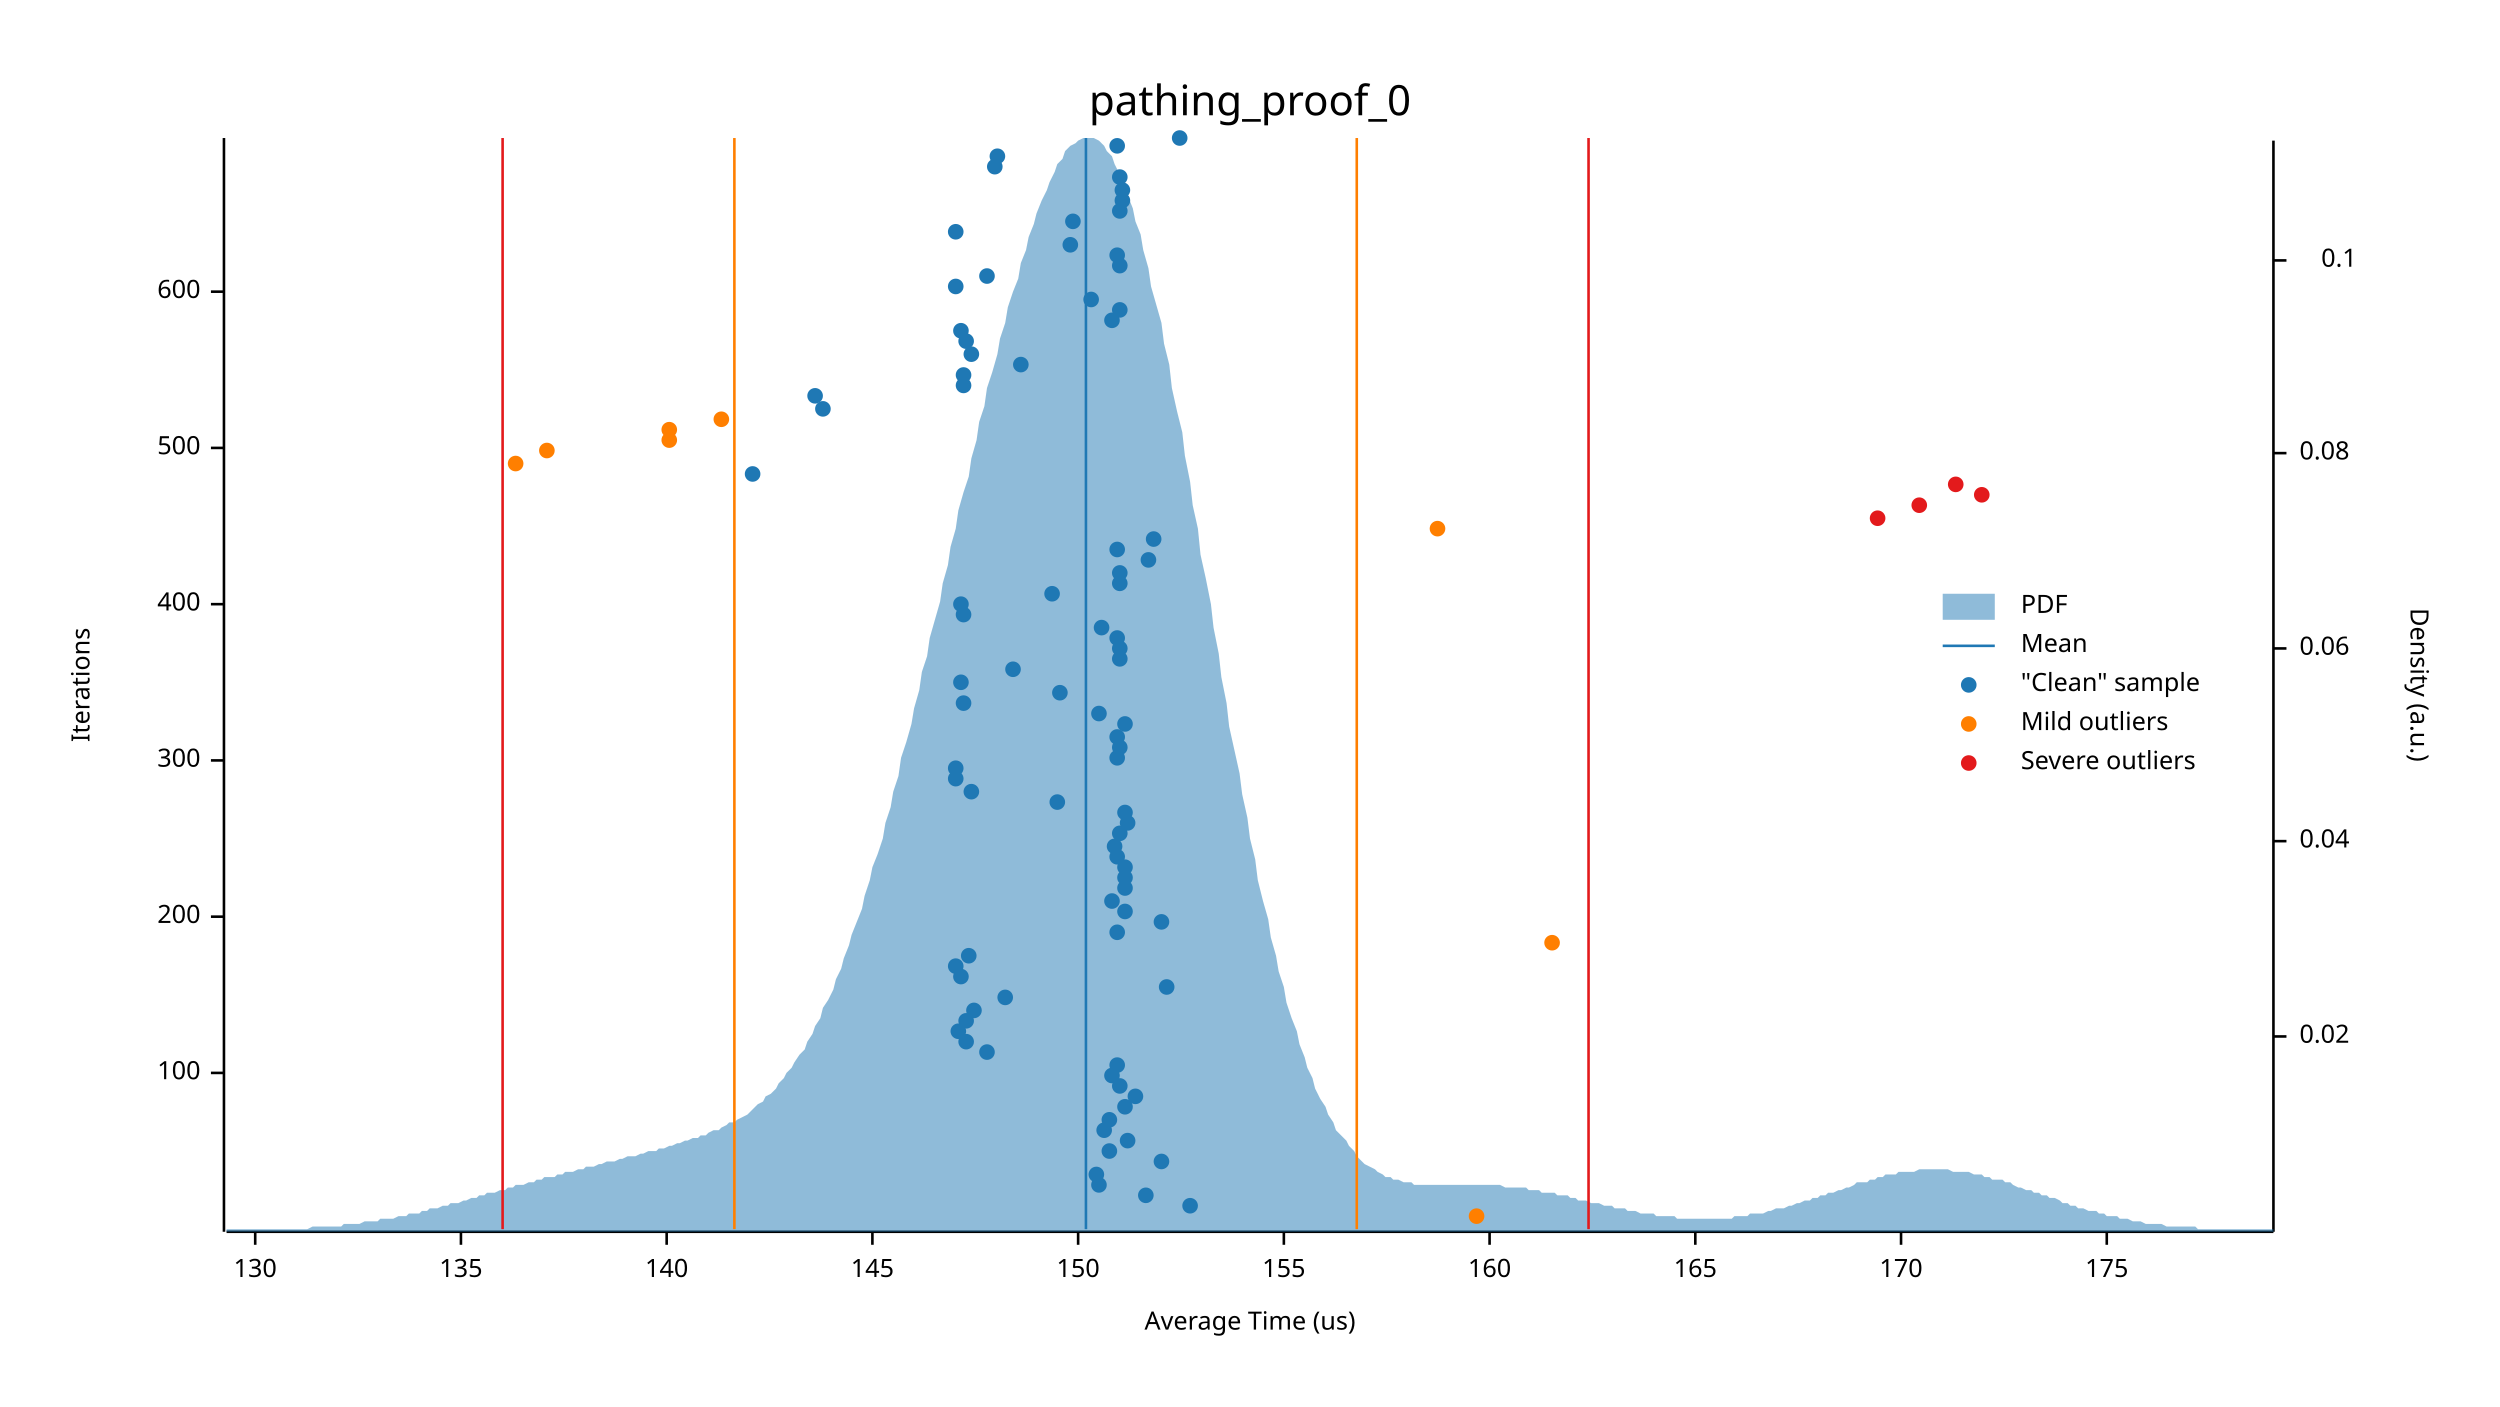
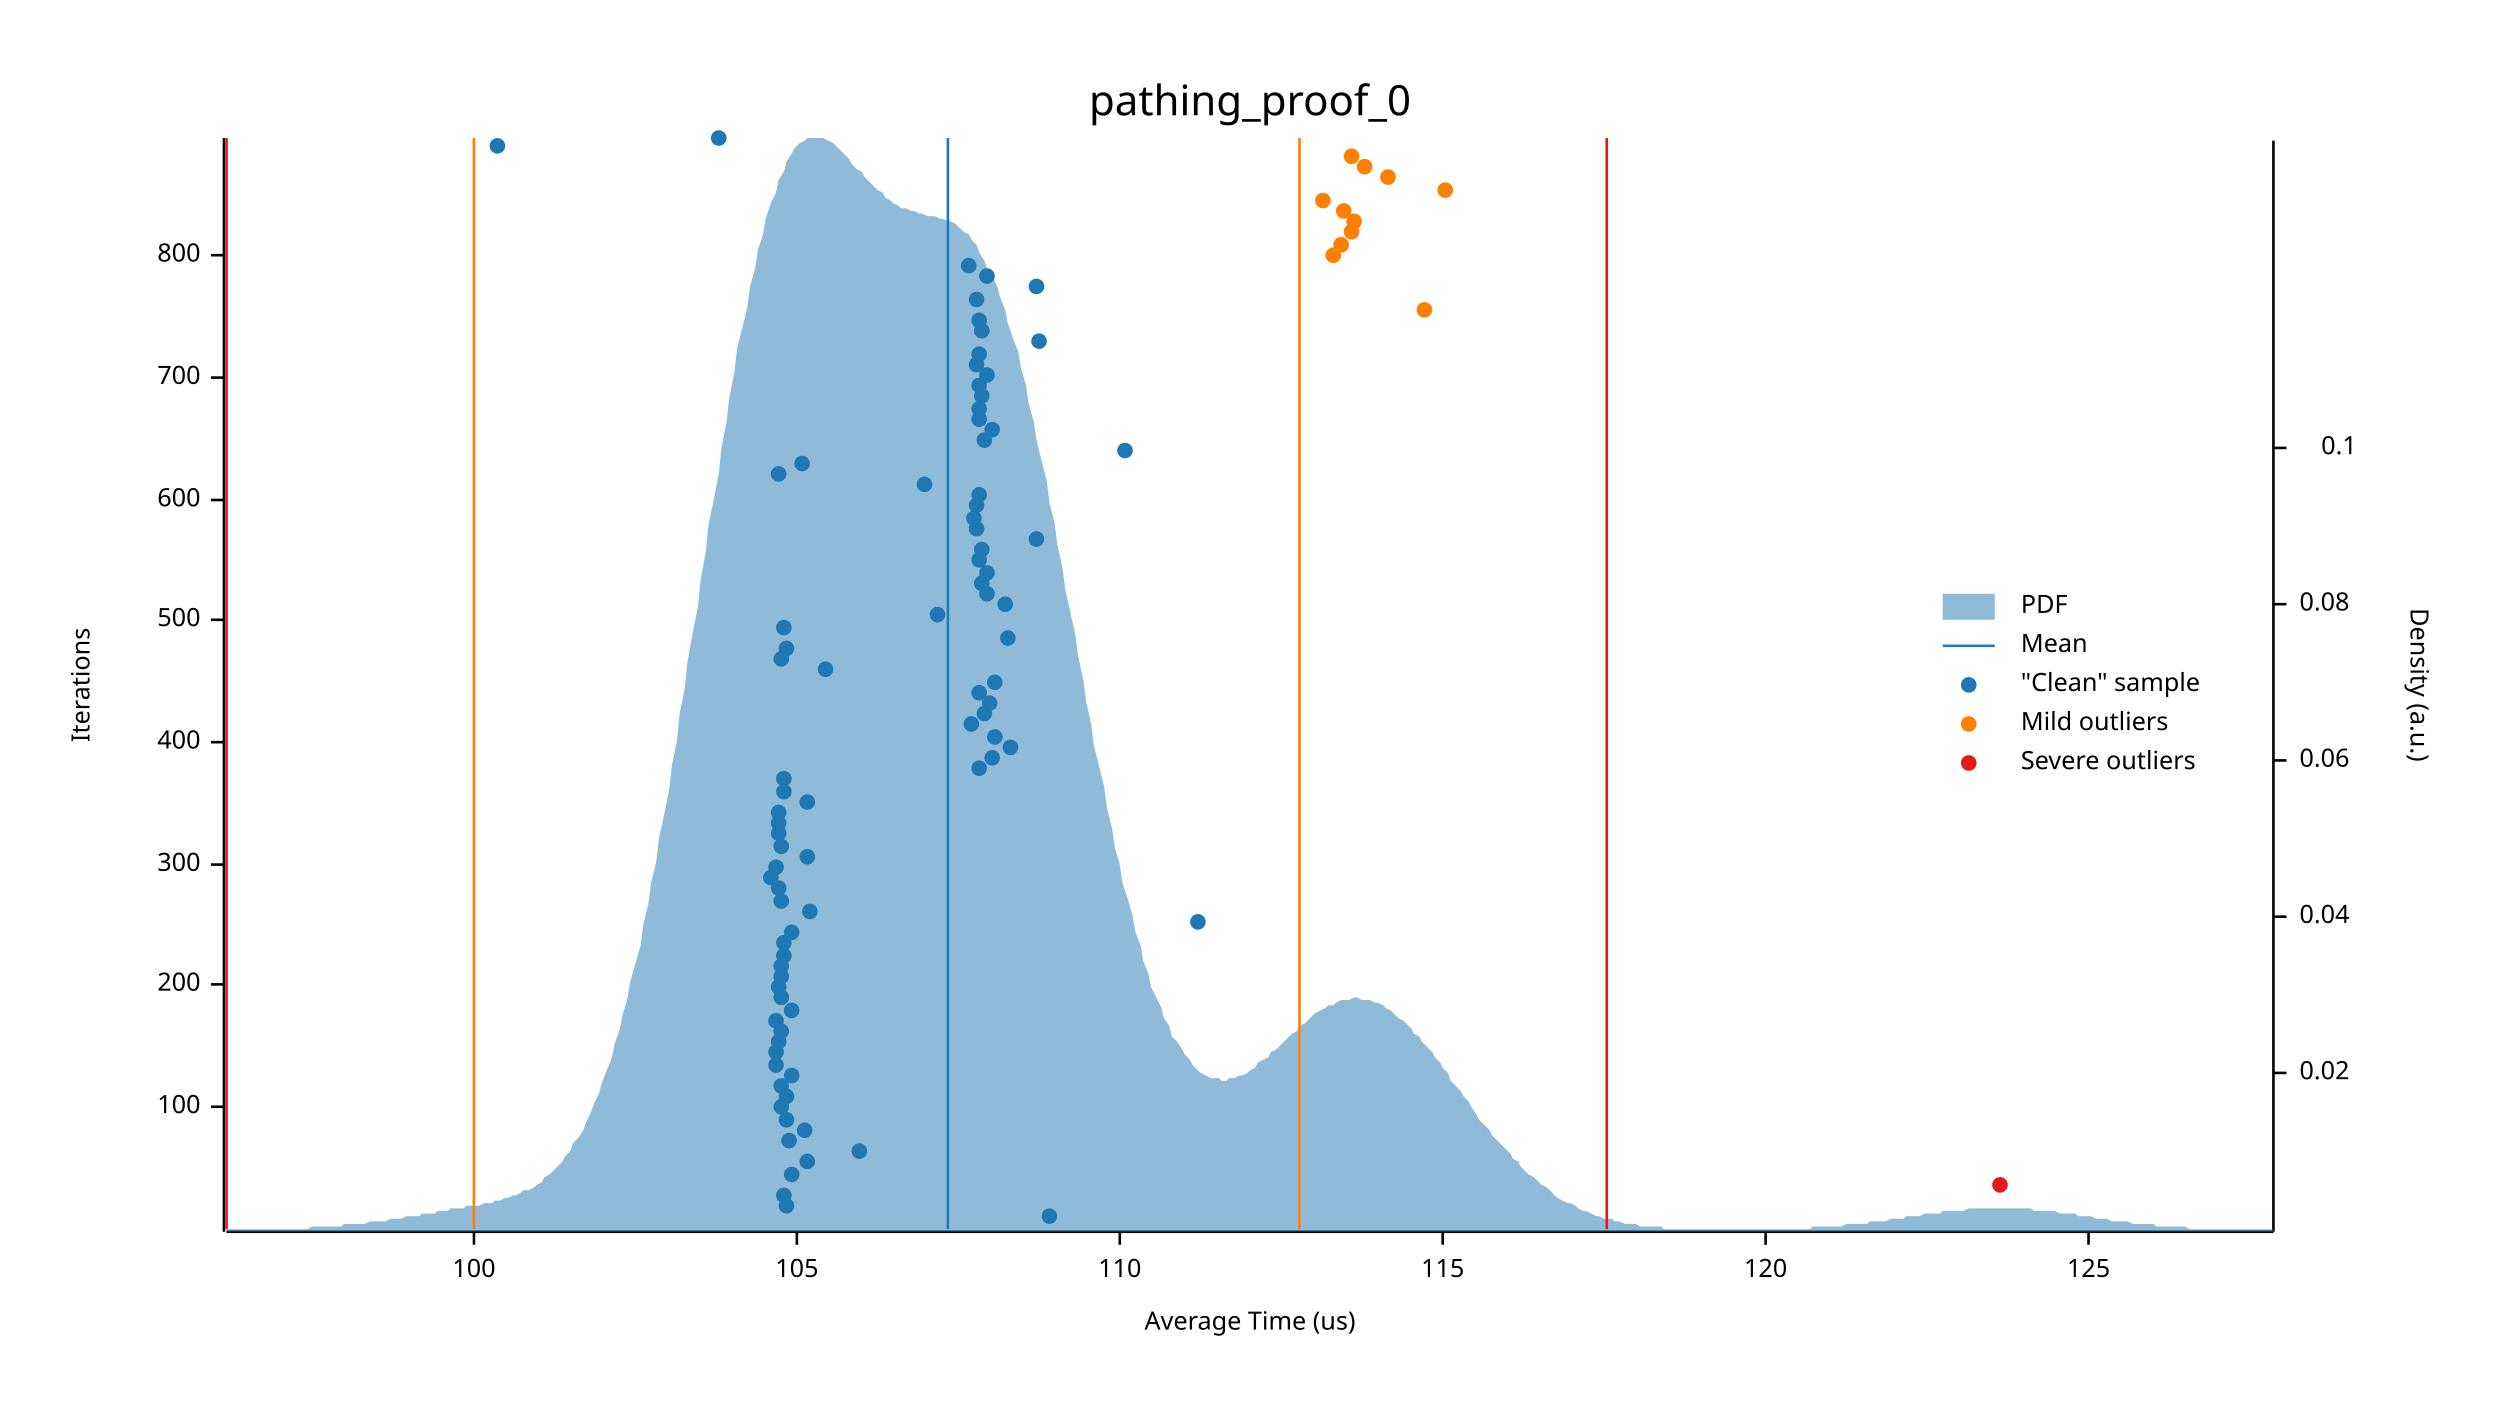
<svg xmlns="http://www.w3.org/2000/svg" width="960" height="540" viewBox="0 0 960 540">
  <text x="480" y="32" dy="0.76em" text-anchor="middle" font-family="sans-serif" font-size="16.129" opacity="1" fill="#000000">
pathing_proof_0
</text>
  <text x="27" y="263" dy="0.76em" text-anchor="middle" font-family="sans-serif" font-size="9.677" opacity="1" fill="#000000" transform="rotate(270, 27, 263)">
Iterations
</text>
  <text x="480" y="513" dy="-0.5ex" text-anchor="middle" font-family="sans-serif" font-size="9.677" opacity="1" fill="#000000">
Average Time (us)
</text>
  <polyline fill="none" opacity="1" stroke="#000000" stroke-width="1" points="86,53 86,473 " />
-   <text x="77" y="412" dy="0.5ex" text-anchor="end" font-family="sans-serif" font-size="9.677" opacity="1" fill="#000000">
+   <text x="77" y="425" dy="0.5ex" text-anchor="end" font-family="sans-serif" font-size="9.677" opacity="1" fill="#000000">
100
</text>
-   <polyline fill="none" opacity="1" stroke="#000000" stroke-width="1" points="81,412 86,412 " />
-   <text x="77" y="352" dy="0.5ex" text-anchor="end" font-family="sans-serif" font-size="9.677" opacity="1" fill="#000000">
+   <polyline fill="none" opacity="1" stroke="#000000" stroke-width="1" points="81,425 86,425 " />
+   <text x="77" y="378" dy="0.5ex" text-anchor="end" font-family="sans-serif" font-size="9.677" opacity="1" fill="#000000">
200
</text>
-   <polyline fill="none" opacity="1" stroke="#000000" stroke-width="1" points="81,352 86,352 " />
-   <text x="77" y="292" dy="0.5ex" text-anchor="end" font-family="sans-serif" font-size="9.677" opacity="1" fill="#000000">
+   <polyline fill="none" opacity="1" stroke="#000000" stroke-width="1" points="81,378 86,378 " />
+   <text x="77" y="332" dy="0.5ex" text-anchor="end" font-family="sans-serif" font-size="9.677" opacity="1" fill="#000000">
300
</text>
-   <polyline fill="none" opacity="1" stroke="#000000" stroke-width="1" points="81,292 86,292 " />
-   <text x="77" y="232" dy="0.5ex" text-anchor="end" font-family="sans-serif" font-size="9.677" opacity="1" fill="#000000">
+   <polyline fill="none" opacity="1" stroke="#000000" stroke-width="1" points="81,332 86,332 " />
+   <text x="77" y="285" dy="0.5ex" text-anchor="end" font-family="sans-serif" font-size="9.677" opacity="1" fill="#000000">
400
</text>
-   <polyline fill="none" opacity="1" stroke="#000000" stroke-width="1" points="81,232 86,232 " />
-   <text x="77" y="172" dy="0.5ex" text-anchor="end" font-family="sans-serif" font-size="9.677" opacity="1" fill="#000000">
+   <polyline fill="none" opacity="1" stroke="#000000" stroke-width="1" points="81,285 86,285 " />
+   <text x="77" y="238" dy="0.5ex" text-anchor="end" font-family="sans-serif" font-size="9.677" opacity="1" fill="#000000">
500
</text>
-   <polyline fill="none" opacity="1" stroke="#000000" stroke-width="1" points="81,172 86,172 " />
-   <text x="77" y="112" dy="0.5ex" text-anchor="end" font-family="sans-serif" font-size="9.677" opacity="1" fill="#000000">
+   <polyline fill="none" opacity="1" stroke="#000000" stroke-width="1" points="81,238 86,238 " />
+   <text x="77" y="192" dy="0.5ex" text-anchor="end" font-family="sans-serif" font-size="9.677" opacity="1" fill="#000000">
600
</text>
-   <polyline fill="none" opacity="1" stroke="#000000" stroke-width="1" points="81,112 86,112 " />
+   <polyline fill="none" opacity="1" stroke="#000000" stroke-width="1" points="81,192 86,192 " />
+   <text x="77" y="145" dy="0.5ex" text-anchor="end" font-family="sans-serif" font-size="9.677" opacity="1" fill="#000000">
+ 700
+ </text>
+   <polyline fill="none" opacity="1" stroke="#000000" stroke-width="1" points="81,145 86,145 " />
+   <text x="77" y="98" dy="0.5ex" text-anchor="end" font-family="sans-serif" font-size="9.677" opacity="1" fill="#000000">
+ 800
+ </text>
+   <polyline fill="none" opacity="1" stroke="#000000" stroke-width="1" points="81,98 86,98 " />
  <polyline fill="none" opacity="1" stroke="#000000" stroke-width="1" points="87,473 873,473 " />
-   <text x="98" y="483" dy="0.76em" text-anchor="middle" font-family="sans-serif" font-size="9.677" opacity="1" fill="#000000">
- 130
- </text>
-   <polyline fill="none" opacity="1" stroke="#000000" stroke-width="1" points="98,473 98,478 " />
-   <text x="177" y="483" dy="0.76em" text-anchor="middle" font-family="sans-serif" font-size="9.677" opacity="1" fill="#000000">
- 135
- </text>
-   <polyline fill="none" opacity="1" stroke="#000000" stroke-width="1" points="177,473 177,478 " />
-   <text x="256" y="483" dy="0.76em" text-anchor="middle" font-family="sans-serif" font-size="9.677" opacity="1" fill="#000000">
- 140
- </text>
-   <polyline fill="none" opacity="1" stroke="#000000" stroke-width="1" points="256,473 256,478 " />
-   <text x="335" y="483" dy="0.76em" text-anchor="middle" font-family="sans-serif" font-size="9.677" opacity="1" fill="#000000">
- 145
- </text>
-   <polyline fill="none" opacity="1" stroke="#000000" stroke-width="1" points="335,473 335,478 " />
-   <text x="414" y="483" dy="0.76em" text-anchor="middle" font-family="sans-serif" font-size="9.677" opacity="1" fill="#000000">
- 150
- </text>
-   <polyline fill="none" opacity="1" stroke="#000000" stroke-width="1" points="414,473 414,478 " />
-   <text x="493" y="483" dy="0.76em" text-anchor="middle" font-family="sans-serif" font-size="9.677" opacity="1" fill="#000000">
- 155
- </text>
-   <polyline fill="none" opacity="1" stroke="#000000" stroke-width="1" points="493,473 493,478 " />
-   <text x="572" y="483" dy="0.76em" text-anchor="middle" font-family="sans-serif" font-size="9.677" opacity="1" fill="#000000">
- 160
- </text>
-   <polyline fill="none" opacity="1" stroke="#000000" stroke-width="1" points="572,473 572,478 " />
-   <text x="651" y="483" dy="0.76em" text-anchor="middle" font-family="sans-serif" font-size="9.677" opacity="1" fill="#000000">
- 165
- </text>
-   <polyline fill="none" opacity="1" stroke="#000000" stroke-width="1" points="651,473 651,478 " />
-   <text x="730" y="483" dy="0.76em" text-anchor="middle" font-family="sans-serif" font-size="9.677" opacity="1" fill="#000000">
- 170
- </text>
-   <polyline fill="none" opacity="1" stroke="#000000" stroke-width="1" points="730,473 730,478 " />
-   <text x="809" y="483" dy="0.76em" text-anchor="middle" font-family="sans-serif" font-size="9.677" opacity="1" fill="#000000">
- 175
- </text>
-   <polyline fill="none" opacity="1" stroke="#000000" stroke-width="1" points="809,473 809,478 " />
+   <text x="182" y="483" dy="0.76em" text-anchor="middle" font-family="sans-serif" font-size="9.677" opacity="1" fill="#000000">
+ 100
+ </text>
+   <polyline fill="none" opacity="1" stroke="#000000" stroke-width="1" points="182,473 182,478 " />
+   <text x="306" y="483" dy="0.76em" text-anchor="middle" font-family="sans-serif" font-size="9.677" opacity="1" fill="#000000">
+ 105
+ </text>
+   <polyline fill="none" opacity="1" stroke="#000000" stroke-width="1" points="306,473 306,478 " />
+   <text x="430" y="483" dy="0.76em" text-anchor="middle" font-family="sans-serif" font-size="9.677" opacity="1" fill="#000000">
+ 110
+ </text>
+   <polyline fill="none" opacity="1" stroke="#000000" stroke-width="1" points="430,473 430,478 " />
+   <text x="554" y="483" dy="0.76em" text-anchor="middle" font-family="sans-serif" font-size="9.677" opacity="1" fill="#000000">
+ 115
+ </text>
+   <polyline fill="none" opacity="1" stroke="#000000" stroke-width="1" points="554,473 554,478 " />
+   <text x="678" y="483" dy="0.76em" text-anchor="middle" font-family="sans-serif" font-size="9.677" opacity="1" fill="#000000">
+ 120
+ </text>
+   <polyline fill="none" opacity="1" stroke="#000000" stroke-width="1" points="678,473 678,478 " />
+   <text x="802" y="483" dy="0.76em" text-anchor="middle" font-family="sans-serif" font-size="9.677" opacity="1" fill="#000000">
+ 125
+ </text>
+   <polyline fill="none" opacity="1" stroke="#000000" stroke-width="1" points="802,473 802,478 " />
  <text x="933" y="263" dy="0.76em" text-anchor="middle" font-family="sans-serif" font-size="9.677" opacity="1" fill="#000000" transform="rotate(90, 933, 263)">
Density (a.u.)
</text>
  <polyline fill="none" opacity="1" stroke="#000000" stroke-width="1" points="873,54 873,473 " />
-   <text x="883" y="398" dy="0.5ex" text-anchor="start" font-family="sans-serif" font-size="9.677" opacity="1" fill="#000000">
+   <text x="883" y="412" dy="0.5ex" text-anchor="start" font-family="sans-serif" font-size="9.677" opacity="1" fill="#000000">
0.02
</text>
-   <polyline fill="none" opacity="1" stroke="#000000" stroke-width="1" points="873,398 878,398 " />
-   <text x="883" y="323" dy="0.5ex" text-anchor="start" font-family="sans-serif" font-size="9.677" opacity="1" fill="#000000">
+   <polyline fill="none" opacity="1" stroke="#000000" stroke-width="1" points="873,412 878,412 " />
+   <text x="883" y="352" dy="0.5ex" text-anchor="start" font-family="sans-serif" font-size="9.677" opacity="1" fill="#000000">
0.04
</text>
-   <polyline fill="none" opacity="1" stroke="#000000" stroke-width="1" points="873,323 878,323 " />
-   <text x="883" y="249" dy="0.5ex" text-anchor="start" font-family="sans-serif" font-size="9.677" opacity="1" fill="#000000">
+   <polyline fill="none" opacity="1" stroke="#000000" stroke-width="1" points="873,352 878,352 " />
+   <text x="883" y="292" dy="0.5ex" text-anchor="start" font-family="sans-serif" font-size="9.677" opacity="1" fill="#000000">
0.06
</text>
-   <polyline fill="none" opacity="1" stroke="#000000" stroke-width="1" points="873,249 878,249 " />
-   <text x="883" y="174" dy="0.5ex" text-anchor="start" font-family="sans-serif" font-size="9.677" opacity="1" fill="#000000">
+   <polyline fill="none" opacity="1" stroke="#000000" stroke-width="1" points="873,292 878,292 " />
+   <text x="883" y="232" dy="0.5ex" text-anchor="start" font-family="sans-serif" font-size="9.677" opacity="1" fill="#000000">
0.08
</text>
-   <polyline fill="none" opacity="1" stroke="#000000" stroke-width="1" points="873,174 878,174 " />
-   <text x="905" y="100" dy="0.5ex" text-anchor="end" font-family="sans-serif" font-size="9.677" opacity="1" fill="#000000">
+   <polyline fill="none" opacity="1" stroke="#000000" stroke-width="1" points="873,232 878,232 " />
+   <text x="905" y="172" dy="0.5ex" text-anchor="end" font-family="sans-serif" font-size="9.677" opacity="1" fill="#000000">
0.1
</text>
-   <polyline fill="none" opacity="1" stroke="#000000" stroke-width="1" points="873,100 878,100 " />
-   <polygon opacity="0.5" fill="#1F78B4" points="87,472 88,472 90,472 91,472 93,472 94,472 96,472 98,472 99,472 101,472 102,472 104,472 105,472 107,472 109,472 110,472 112,472 113,472 115,472 116,472 118,472 120,471 121,471 123,471 124,471 126,471 127,471 129,471 131,471 132,470 134,470 135,470 137,470 138,470 140,469 142,469 143,469 145,469 146,468 148,468 150,468 151,468 153,467 154,467 156,467 157,466 159,466 161,466 162,465 164,465 165,464 167,464 168,464 170,463 172,463 173,462 175,462 176,462 178,461 179,461 181,460 183,460 184,459 186,459 187,458 189,458 190,458 192,457 194,457 195,456 197,456 198,455 200,455 201,455 203,454 205,454 206,453 208,453 209,452 211,452 213,452 214,451 216,451 217,450 219,450 220,450 222,449 224,449 225,448 227,448 228,448 230,447 231,447 233,446 235,446 236,446 238,445 239,445 241,444 242,444 244,444 246,443 247,443 249,442 250,442 252,442 253,441 255,441 257,440 258,440 260,439 261,439 263,438 264,438 266,437 268,437 269,436 271,436 272,435 274,434 276,434 277,433 279,432 280,431 282,431 283,430 285,429 287,428 288,427 290,425 291,424 293,423 294,421 296,420 298,418 299,416 301,414 302,412 304,410 305,408 307,405 309,403 310,400 312,397 313,394 315,391 316,387 318,384 320,380 321,376 323,372 324,368 326,363 327,359 329,354 331,349 332,344 334,338 335,333 337,328 339,322 340,316 342,310 343,304 345,298 346,291 348,285 350,278 351,272 353,265 354,258 356,252 357,245 359,238 361,231 362,224 364,217 365,210 367,203 368,196 370,189 372,183 373,176 375,169 376,162 378,156 379,149 381,143 383,136 384,130 386,124 387,118 389,112 391,107 392,101 394,96 395,91 397,86 398,82 400,77 402,73 403,70 405,66 406,63 408,61 409,58 411,56 413,55 414,54 416,53 417,53 419,53 420,53 422,54 424,56 425,58 427,60 428,63 430,67 431,70 433,75 435,80 436,85 438,90 439,96 441,103 442,110 444,117 446,124 447,132 449,140 450,149 452,158 454,166 455,175 457,185 458,194 460,203 461,213 463,222 465,232 466,241 468,251 469,260 471,270 472,279 474,288 476,297 477,305 479,314 480,322 482,330 483,338 485,346 487,353 488,360 490,367 491,373 493,379 494,385 496,391 498,396 499,401 501,406 502,410 504,414 505,418 507,422 509,425 510,428 512,431 513,434 515,436 517,438 518,440 520,442 521,444 523,446 524,447 526,448 528,449 529,450 531,451 532,452 534,452 535,453 537,453 539,454 540,454 542,454 543,455 545,455 546,455 548,455 550,455 551,455 553,455 554,455 556,455 557,455 559,455 561,455 562,455 564,455 565,455 567,455 568,455 570,455 572,455 573,455 575,455 576,455 578,456 580,456 581,456 583,456 584,456 586,456 587,457 589,457 591,457 592,458 594,458 595,458 597,458 598,459 600,459 602,459 603,460 605,460 606,461 608,461 609,461 611,462 613,462 614,462 616,463 617,463 619,463 620,464 622,464 624,464 625,465 627,465 628,465 630,466 632,466 633,466 635,466 636,467 638,467 639,467 641,467 643,467 644,468 646,468 647,468 649,468 650,468 652,468 654,468 655,468 657,468 658,468 660,468 661,468 663,468 665,468 666,467 668,467 669,467 671,467 672,466 674,466 676,466 677,466 679,465 680,465 682,464 683,464 685,464 687,463 688,463 690,462 691,462 693,461 695,461 696,460 698,460 699,459 701,459 702,458 704,458 706,457 707,457 709,456 710,456 712,455 713,454 715,454 717,454 718,453 720,453 721,452 723,452 724,451 726,451 728,451 729,450 731,450 732,450 734,450 735,450 737,449 739,449 740,449 742,449 743,449 745,449 746,449 748,449 750,450 751,450 753,450 754,450 756,450 758,451 759,451 761,451 762,452 764,452 765,453 767,453 769,453 770,454 772,454 773,455 775,456 776,456 778,457 780,457 781,458 783,458 784,459 786,459 787,460 789,460 791,461 792,462 794,462 795,463 797,463 798,464 800,464 802,465 803,465 805,465 806,466 808,466 809,467 811,467 813,467 814,468 816,468 817,468 819,469 821,469 822,469 824,470 825,470 827,470 828,470 830,470 832,471 833,471 835,471 836,471 838,471 839,471 841,471 843,471 844,472 846,472 847,472 849,472 850,472 852,472 854,472 855,472 857,472 858,472 860,472 861,472 863,472 865,472 866,472 868,472 869,472 871,472 873,472 873,473 87,473 " />
-   <polyline fill="none" opacity="1" stroke="#1F78B4" stroke-width="1" points="417,472 417,53 " />
-   <polyline fill="none" opacity="1" stroke="#FF7F00" stroke-width="1" points="282,472 282,53 " />
-   <polyline fill="none" opacity="1" stroke="#FF7F00" stroke-width="1" points="521,472 521,53 " />
-   <polyline fill="none" opacity="1" stroke="#E31A1C" stroke-width="1" points="193,472 193,53 " />
-   <polyline fill="none" opacity="1" stroke="#E31A1C" stroke-width="1" points="610,472 610,53 " />
-   <circle cx="457" cy="463" r="3" opacity="1" fill="#1F78B4" stroke="none" />
-   <circle cx="440" cy="459" r="3" opacity="1" fill="#1F78B4" stroke="none" />
-   <circle cx="422" cy="455" r="3" opacity="1" fill="#1F78B4" stroke="none" />
-   <circle cx="421" cy="451" r="3" opacity="1" fill="#1F78B4" stroke="none" />
-   <circle cx="446" cy="446" r="3" opacity="1" fill="#1F78B4" stroke="none" />
-   <circle cx="426" cy="442" r="3" opacity="1" fill="#1F78B4" stroke="none" />
-   <circle cx="433" cy="438" r="3" opacity="1" fill="#1F78B4" stroke="none" />
-   <circle cx="424" cy="434" r="3" opacity="1" fill="#1F78B4" stroke="none" />
-   <circle cx="426" cy="430" r="3" opacity="1" fill="#1F78B4" stroke="none" />
-   <circle cx="432" cy="425" r="3" opacity="1" fill="#1F78B4" stroke="none" />
-   <circle cx="436" cy="421" r="3" opacity="1" fill="#1F78B4" stroke="none" />
-   <circle cx="430" cy="417" r="3" opacity="1" fill="#1F78B4" stroke="none" />
-   <circle cx="427" cy="413" r="3" opacity="1" fill="#1F78B4" stroke="none" />
-   <circle cx="429" cy="409" r="3" opacity="1" fill="#1F78B4" stroke="none" />
-   <circle cx="379" cy="404" r="3" opacity="1" fill="#1F78B4" stroke="none" />
-   <circle cx="371" cy="400" r="3" opacity="1" fill="#1F78B4" stroke="none" />
-   <circle cx="368" cy="396" r="3" opacity="1" fill="#1F78B4" stroke="none" />
-   <circle cx="371" cy="392" r="3" opacity="1" fill="#1F78B4" stroke="none" />
-   <circle cx="374" cy="388" r="3" opacity="1" fill="#1F78B4" stroke="none" />
-   <circle cx="386" cy="383" r="3" opacity="1" fill="#1F78B4" stroke="none" />
-   <circle cx="448" cy="379" r="3" opacity="1" fill="#1F78B4" stroke="none" />
-   <circle cx="369" cy="375" r="3" opacity="1" fill="#1F78B4" stroke="none" />
-   <circle cx="367" cy="371" r="3" opacity="1" fill="#1F78B4" stroke="none" />
-   <circle cx="372" cy="367" r="3" opacity="1" fill="#1F78B4" stroke="none" />
-   <circle cx="429" cy="358" r="3" opacity="1" fill="#1F78B4" stroke="none" />
-   <circle cx="446" cy="354" r="3" opacity="1" fill="#1F78B4" stroke="none" />
-   <circle cx="432" cy="350" r="3" opacity="1" fill="#1F78B4" stroke="none" />
-   <circle cx="427" cy="346" r="3" opacity="1" fill="#1F78B4" stroke="none" />
-   <circle cx="432" cy="341" r="3" opacity="1" fill="#1F78B4" stroke="none" />
-   <circle cx="432" cy="337" r="3" opacity="1" fill="#1F78B4" stroke="none" />
-   <circle cx="432" cy="333" r="3" opacity="1" fill="#1F78B4" stroke="none" />
-   <circle cx="429" cy="329" r="3" opacity="1" fill="#1F78B4" stroke="none" />
-   <circle cx="428" cy="325" r="3" opacity="1" fill="#1F78B4" stroke="none" />
-   <circle cx="430" cy="320" r="3" opacity="1" fill="#1F78B4" stroke="none" />
-   <circle cx="433" cy="316" r="3" opacity="1" fill="#1F78B4" stroke="none" />
-   <circle cx="432" cy="312" r="3" opacity="1" fill="#1F78B4" stroke="none" />
-   <circle cx="406" cy="308" r="3" opacity="1" fill="#1F78B4" stroke="none" />
-   <circle cx="373" cy="304" r="3" opacity="1" fill="#1F78B4" stroke="none" />
-   <circle cx="367" cy="299" r="3" opacity="1" fill="#1F78B4" stroke="none" />
-   <circle cx="367" cy="295" r="3" opacity="1" fill="#1F78B4" stroke="none" />
-   <circle cx="429" cy="291" r="3" opacity="1" fill="#1F78B4" stroke="none" />
-   <circle cx="430" cy="287" r="3" opacity="1" fill="#1F78B4" stroke="none" />
-   <circle cx="429" cy="283" r="3" opacity="1" fill="#1F78B4" stroke="none" />
-   <circle cx="432" cy="278" r="3" opacity="1" fill="#1F78B4" stroke="none" />
-   <circle cx="422" cy="274" r="3" opacity="1" fill="#1F78B4" stroke="none" />
-   <circle cx="370" cy="270" r="3" opacity="1" fill="#1F78B4" stroke="none" />
-   <circle cx="407" cy="266" r="3" opacity="1" fill="#1F78B4" stroke="none" />
-   <circle cx="369" cy="262" r="3" opacity="1" fill="#1F78B4" stroke="none" />
-   <circle cx="389" cy="257" r="3" opacity="1" fill="#1F78B4" stroke="none" />
-   <circle cx="430" cy="253" r="3" opacity="1" fill="#1F78B4" stroke="none" />
-   <circle cx="430" cy="249" r="3" opacity="1" fill="#1F78B4" stroke="none" />
-   <circle cx="429" cy="245" r="3" opacity="1" fill="#1F78B4" stroke="none" />
-   <circle cx="423" cy="241" r="3" opacity="1" fill="#1F78B4" stroke="none" />
-   <circle cx="370" cy="236" r="3" opacity="1" fill="#1F78B4" stroke="none" />
-   <circle cx="369" cy="232" r="3" opacity="1" fill="#1F78B4" stroke="none" />
-   <circle cx="404" cy="228" r="3" opacity="1" fill="#1F78B4" stroke="none" />
-   <circle cx="430" cy="224" r="3" opacity="1" fill="#1F78B4" stroke="none" />
-   <circle cx="430" cy="220" r="3" opacity="1" fill="#1F78B4" stroke="none" />
-   <circle cx="441" cy="215" r="3" opacity="1" fill="#1F78B4" stroke="none" />
-   <circle cx="429" cy="211" r="3" opacity="1" fill="#1F78B4" stroke="none" />
-   <circle cx="443" cy="207" r="3" opacity="1" fill="#1F78B4" stroke="none" />
-   <circle cx="289" cy="182" r="3" opacity="1" fill="#1F78B4" stroke="none" />
-   <circle cx="316" cy="157" r="3" opacity="1" fill="#1F78B4" stroke="none" />
-   <circle cx="313" cy="152" r="3" opacity="1" fill="#1F78B4" stroke="none" />
-   <circle cx="370" cy="148" r="3" opacity="1" fill="#1F78B4" stroke="none" />
-   <circle cx="370" cy="144" r="3" opacity="1" fill="#1F78B4" stroke="none" />
-   <circle cx="392" cy="140" r="3" opacity="1" fill="#1F78B4" stroke="none" />
-   <circle cx="373" cy="136" r="3" opacity="1" fill="#1F78B4" stroke="none" />
-   <circle cx="371" cy="131" r="3" opacity="1" fill="#1F78B4" stroke="none" />
-   <circle cx="369" cy="127" r="3" opacity="1" fill="#1F78B4" stroke="none" />
-   <circle cx="427" cy="123" r="3" opacity="1" fill="#1F78B4" stroke="none" />
-   <circle cx="430" cy="119" r="3" opacity="1" fill="#1F78B4" stroke="none" />
-   <circle cx="419" cy="115" r="3" opacity="1" fill="#1F78B4" stroke="none" />
-   <circle cx="367" cy="110" r="3" opacity="1" fill="#1F78B4" stroke="none" />
+   <polyline fill="none" opacity="1" stroke="#000000" stroke-width="1" points="873,172 878,172 " />
+   <polygon opacity="0.5" fill="#1F78B4" points="87,472 88,472 90,472 91,472 93,472 94,472 96,472 98,472 99,472 101,472 102,472 104,472 105,472 107,472 109,472 110,472 112,472 113,472 115,472 116,472 118,472 120,471 121,471 123,471 124,471 126,471 127,471 129,471 131,471 132,470 134,470 135,470 137,470 138,470 140,470 142,469 143,469 145,469 146,469 148,469 150,468 151,468 153,468 154,468 156,467 157,467 159,467 161,467 162,466 164,466 165,466 167,466 168,465 170,465 172,465 173,464 175,464 176,464 178,464 179,463 181,463 183,463 184,463 186,462 187,462 189,462 190,461 192,461 194,460 195,460 197,459 198,459 200,458 201,457 203,457 205,456 206,455 208,454 209,452 211,451 213,449 214,448 216,446 217,444 219,442 220,439 222,437 224,434 225,431 227,427 228,424 230,420 231,416 233,411 235,406 236,401 238,395 239,390 241,383 242,377 244,370 246,363 247,355 249,347 250,339 252,331 253,322 255,313 257,303 258,294 260,284 261,274 263,264 264,254 266,243 268,233 269,223 271,212 272,202 274,192 276,182 277,172 279,162 280,153 282,143 283,134 285,126 287,118 288,110 290,103 291,96 293,90 294,84 296,78 298,74 299,69 301,66 302,62 304,59 305,57 307,55 309,54 310,53 312,53 313,53 315,53 316,53 318,54 320,55 321,56 323,58 324,59 326,61 327,63 329,65 331,66 332,68 334,70 335,71 337,73 339,74 340,76 342,77 343,78 345,79 346,80 348,80 350,81 351,81 353,82 354,82 356,83 357,83 359,83 361,84 362,84 364,85 365,85 367,86 368,87 370,89 372,90 373,92 375,94 376,97 378,100 379,103 381,106 383,110 384,114 386,119 387,124 389,130 391,135 392,141 394,148 395,155 397,162 398,169 400,177 402,185 403,193 405,201 406,209 408,218 409,226 411,235 413,244 414,252 416,261 417,269 419,278 420,286 422,294 424,302 425,310 427,318 428,325 430,332 431,339 433,345 435,352 436,358 438,363 439,369 441,374 442,379 444,383 446,387 447,391 449,394 450,398 452,400 454,403 455,405 457,407 458,409 460,411 461,412 463,413 465,414 466,414 468,414 469,415 471,415 472,414 474,414 476,413 477,413 479,412 480,411 482,410 483,408 485,407 487,406 488,404 490,403 491,402 493,400 494,399 496,397 498,396 499,394 501,393 502,392 504,390 505,389 507,388 509,387 510,386 512,386 513,385 515,384 517,384 518,384 520,383 521,383 523,384 524,384 526,384 528,385 529,385 531,386 532,387 534,388 535,389 537,391 539,392 540,393 542,395 543,397 545,398 546,400 548,402 550,404 551,406 553,408 554,410 556,412 557,415 559,417 561,419 562,421 564,423 565,425 567,428 568,430 570,432 572,434 573,436 575,438 576,439 578,441 580,443 581,445 583,446 584,448 586,450 587,451 589,452 591,454 592,455 594,456 595,457 597,459 598,460 600,461 602,462 603,462 605,463 606,464 608,465 609,465 611,466 613,467 614,467 616,468 617,468 619,468 620,469 622,469 624,470 625,470 627,470 628,470 630,471 632,471 633,471 635,471 636,471 638,471 639,472 641,472 643,472 644,472 646,472 647,472 649,472 650,472 652,472 654,472 655,472 657,472 658,472 660,472 661,472 663,472 665,472 666,472 668,472 669,472 671,472 672,472 674,472 676,472 677,472 679,472 680,472 682,472 683,472 685,472 687,472 688,472 690,472 691,472 693,472 695,472 696,471 698,471 699,471 701,471 702,471 704,471 706,471 707,471 709,470 710,470 712,470 713,470 715,470 717,470 718,469 720,469 721,469 723,469 724,469 726,468 728,468 729,468 731,468 732,467 734,467 735,467 737,467 739,466 740,466 742,466 743,466 745,466 746,465 748,465 750,465 751,465 753,465 754,465 756,464 758,464 759,464 761,464 762,464 764,464 765,464 767,464 769,464 770,464 772,464 773,464 775,464 776,464 778,464 780,464 781,465 783,465 784,465 786,465 787,465 789,465 791,466 792,466 794,466 795,466 797,466 798,467 800,467 802,467 803,467 805,468 806,468 808,468 809,468 811,469 813,469 814,469 816,469 817,469 819,470 821,470 822,470 824,470 825,470 827,470 828,471 830,471 832,471 833,471 835,471 836,471 838,471 839,471 841,472 843,472 844,472 846,472 847,472 849,472 850,472 852,472 854,472 855,472 857,472 858,472 860,472 861,472 863,472 865,472 866,472 868,472 869,472 871,472 873,472 873,473 87,473 " />
+   <polyline fill="none" opacity="1" stroke="#1F78B4" stroke-width="1" points="364,472 364,53 " />
+   <polyline fill="none" opacity="1" stroke="#FF7F00" stroke-width="1" points="182,472 182,53 " />
+   <polyline fill="none" opacity="1" stroke="#FF7F00" stroke-width="1" points="499,472 499,53 " />
+   <polyline fill="none" opacity="1" stroke="#E31A1C" stroke-width="1" points="87,472 87,53 " />
+   <polyline fill="none" opacity="1" stroke="#E31A1C" stroke-width="1" points="617,472 617,53 " />
+   <circle cx="403" cy="467" r="3" opacity="1" fill="#1F78B4" stroke="none" />
+   <circle cx="302" cy="463" r="3" opacity="1" fill="#1F78B4" stroke="none" />
+   <circle cx="301" cy="459" r="3" opacity="1" fill="#1F78B4" stroke="none" />
+   <circle cx="304" cy="451" r="3" opacity="1" fill="#1F78B4" stroke="none" />
+   <circle cx="310" cy="446" r="3" opacity="1" fill="#1F78B4" stroke="none" />
+   <circle cx="330" cy="442" r="3" opacity="1" fill="#1F78B4" stroke="none" />
+   <circle cx="303" cy="438" r="3" opacity="1" fill="#1F78B4" stroke="none" />
+   <circle cx="309" cy="434" r="3" opacity="1" fill="#1F78B4" stroke="none" />
+   <circle cx="302" cy="430" r="3" opacity="1" fill="#1F78B4" stroke="none" />
+   <circle cx="300" cy="425" r="3" opacity="1" fill="#1F78B4" stroke="none" />
+   <circle cx="302" cy="421" r="3" opacity="1" fill="#1F78B4" stroke="none" />
+   <circle cx="300" cy="417" r="3" opacity="1" fill="#1F78B4" stroke="none" />
+   <circle cx="304" cy="413" r="3" opacity="1" fill="#1F78B4" stroke="none" />
+   <circle cx="298" cy="409" r="3" opacity="1" fill="#1F78B4" stroke="none" />
+   <circle cx="298" cy="404" r="3" opacity="1" fill="#1F78B4" stroke="none" />
+   <circle cx="299" cy="400" r="3" opacity="1" fill="#1F78B4" stroke="none" />
+   <circle cx="300" cy="396" r="3" opacity="1" fill="#1F78B4" stroke="none" />
+   <circle cx="298" cy="392" r="3" opacity="1" fill="#1F78B4" stroke="none" />
+   <circle cx="304" cy="388" r="3" opacity="1" fill="#1F78B4" stroke="none" />
+   <circle cx="300" cy="383" r="3" opacity="1" fill="#1F78B4" stroke="none" />
+   <circle cx="299" cy="379" r="3" opacity="1" fill="#1F78B4" stroke="none" />
+   <circle cx="300" cy="375" r="3" opacity="1" fill="#1F78B4" stroke="none" />
+   <circle cx="300" cy="371" r="3" opacity="1" fill="#1F78B4" stroke="none" />
+   <circle cx="301" cy="367" r="3" opacity="1" fill="#1F78B4" stroke="none" />
+   <circle cx="301" cy="362" r="3" opacity="1" fill="#1F78B4" stroke="none" />
+   <circle cx="304" cy="358" r="3" opacity="1" fill="#1F78B4" stroke="none" />
+   <circle cx="460" cy="354" r="3" opacity="1" fill="#1F78B4" stroke="none" />
+   <circle cx="311" cy="350" r="3" opacity="1" fill="#1F78B4" stroke="none" />
+   <circle cx="300" cy="346" r="3" opacity="1" fill="#1F78B4" stroke="none" />
+   <circle cx="299" cy="341" r="3" opacity="1" fill="#1F78B4" stroke="none" />
+   <circle cx="296" cy="337" r="3" opacity="1" fill="#1F78B4" stroke="none" />
+   <circle cx="298" cy="333" r="3" opacity="1" fill="#1F78B4" stroke="none" />
+   <circle cx="310" cy="329" r="3" opacity="1" fill="#1F78B4" stroke="none" />
+   <circle cx="300" cy="325" r="3" opacity="1" fill="#1F78B4" stroke="none" />
+   <circle cx="299" cy="320" r="3" opacity="1" fill="#1F78B4" stroke="none" />
+   <circle cx="299" cy="316" r="3" opacity="1" fill="#1F78B4" stroke="none" />
+   <circle cx="299" cy="312" r="3" opacity="1" fill="#1F78B4" stroke="none" />
+   <circle cx="310" cy="308" r="3" opacity="1" fill="#1F78B4" stroke="none" />
+   <circle cx="301" cy="304" r="3" opacity="1" fill="#1F78B4" stroke="none" />
+   <circle cx="301" cy="299" r="3" opacity="1" fill="#1F78B4" stroke="none" />
+   <circle cx="376" cy="295" r="3" opacity="1" fill="#1F78B4" stroke="none" />
+   <circle cx="381" cy="291" r="3" opacity="1" fill="#1F78B4" stroke="none" />
+   <circle cx="388" cy="287" r="3" opacity="1" fill="#1F78B4" stroke="none" />
+   <circle cx="382" cy="283" r="3" opacity="1" fill="#1F78B4" stroke="none" />
+   <circle cx="373" cy="278" r="3" opacity="1" fill="#1F78B4" stroke="none" />
+   <circle cx="378" cy="274" r="3" opacity="1" fill="#1F78B4" stroke="none" />
+   <circle cx="380" cy="270" r="3" opacity="1" fill="#1F78B4" stroke="none" />
+   <circle cx="376" cy="266" r="3" opacity="1" fill="#1F78B4" stroke="none" />
+   <circle cx="382" cy="262" r="3" opacity="1" fill="#1F78B4" stroke="none" />
+   <circle cx="317" cy="257" r="3" opacity="1" fill="#1F78B4" stroke="none" />
+   <circle cx="300" cy="253" r="3" opacity="1" fill="#1F78B4" stroke="none" />
+   <circle cx="302" cy="249" r="3" opacity="1" fill="#1F78B4" stroke="none" />
+   <circle cx="387" cy="245" r="3" opacity="1" fill="#1F78B4" stroke="none" />
+   <circle cx="301" cy="241" r="3" opacity="1" fill="#1F78B4" stroke="none" />
+   <circle cx="360" cy="236" r="3" opacity="1" fill="#1F78B4" stroke="none" />
+   <circle cx="386" cy="232" r="3" opacity="1" fill="#1F78B4" stroke="none" />
+   <circle cx="379" cy="228" r="3" opacity="1" fill="#1F78B4" stroke="none" />
+   <circle cx="377" cy="224" r="3" opacity="1" fill="#1F78B4" stroke="none" />
+   <circle cx="379" cy="220" r="3" opacity="1" fill="#1F78B4" stroke="none" />
+   <circle cx="376" cy="215" r="3" opacity="1" fill="#1F78B4" stroke="none" />
+   <circle cx="377" cy="211" r="3" opacity="1" fill="#1F78B4" stroke="none" />
+   <circle cx="398" cy="207" r="3" opacity="1" fill="#1F78B4" stroke="none" />
+   <circle cx="375" cy="203" r="3" opacity="1" fill="#1F78B4" stroke="none" />
+   <circle cx="374" cy="199" r="3" opacity="1" fill="#1F78B4" stroke="none" />
+   <circle cx="375" cy="194" r="3" opacity="1" fill="#1F78B4" stroke="none" />
+   <circle cx="376" cy="190" r="3" opacity="1" fill="#1F78B4" stroke="none" />
+   <circle cx="355" cy="186" r="3" opacity="1" fill="#1F78B4" stroke="none" />
+   <circle cx="299" cy="182" r="3" opacity="1" fill="#1F78B4" stroke="none" />
+   <circle cx="308" cy="178" r="3" opacity="1" fill="#1F78B4" stroke="none" />
+   <circle cx="432" cy="173" r="3" opacity="1" fill="#1F78B4" stroke="none" />
+   <circle cx="378" cy="169" r="3" opacity="1" fill="#1F78B4" stroke="none" />
+   <circle cx="381" cy="165" r="3" opacity="1" fill="#1F78B4" stroke="none" />
+   <circle cx="376" cy="161" r="3" opacity="1" fill="#1F78B4" stroke="none" />
+   <circle cx="376" cy="157" r="3" opacity="1" fill="#1F78B4" stroke="none" />
+   <circle cx="377" cy="152" r="3" opacity="1" fill="#1F78B4" stroke="none" />
+   <circle cx="376" cy="148" r="3" opacity="1" fill="#1F78B4" stroke="none" />
+   <circle cx="379" cy="144" r="3" opacity="1" fill="#1F78B4" stroke="none" />
+   <circle cx="375" cy="140" r="3" opacity="1" fill="#1F78B4" stroke="none" />
+   <circle cx="376" cy="136" r="3" opacity="1" fill="#1F78B4" stroke="none" />
+   <circle cx="399" cy="131" r="3" opacity="1" fill="#1F78B4" stroke="none" />
+   <circle cx="377" cy="127" r="3" opacity="1" fill="#1F78B4" stroke="none" />
+   <circle cx="376" cy="123" r="3" opacity="1" fill="#1F78B4" stroke="none" />
+   <circle cx="375" cy="115" r="3" opacity="1" fill="#1F78B4" stroke="none" />
+   <circle cx="398" cy="110" r="3" opacity="1" fill="#1F78B4" stroke="none" />
  <circle cx="379" cy="106" r="3" opacity="1" fill="#1F78B4" stroke="none" />
-   <circle cx="430" cy="102" r="3" opacity="1" fill="#1F78B4" stroke="none" />
-   <circle cx="429" cy="98" r="3" opacity="1" fill="#1F78B4" stroke="none" />
-   <circle cx="411" cy="94" r="3" opacity="1" fill="#1F78B4" stroke="none" />
-   <circle cx="367" cy="89" r="3" opacity="1" fill="#1F78B4" stroke="none" />
-   <circle cx="412" cy="85" r="3" opacity="1" fill="#1F78B4" stroke="none" />
-   <circle cx="430" cy="81" r="3" opacity="1" fill="#1F78B4" stroke="none" />
-   <circle cx="431" cy="77" r="3" opacity="1" fill="#1F78B4" stroke="none" />
-   <circle cx="431" cy="73" r="3" opacity="1" fill="#1F78B4" stroke="none" />
-   <circle cx="430" cy="68" r="3" opacity="1" fill="#1F78B4" stroke="none" />
-   <circle cx="382" cy="64" r="3" opacity="1" fill="#1F78B4" stroke="none" />
-   <circle cx="383" cy="60" r="3" opacity="1" fill="#1F78B4" stroke="none" />
-   <circle cx="429" cy="56" r="3" opacity="1" fill="#1F78B4" stroke="none" />
-   <circle cx="453" cy="53" r="3" opacity="1" fill="#1F78B4" stroke="none" />
-   <circle cx="567" cy="467" r="3" opacity="1" fill="#FF7F00" stroke="none" />
-   <circle cx="596" cy="362" r="3" opacity="1" fill="#FF7F00" stroke="none" />
-   <circle cx="552" cy="203" r="3" opacity="1" fill="#FF7F00" stroke="none" />
-   <circle cx="198" cy="178" r="3" opacity="1" fill="#FF7F00" stroke="none" />
-   <circle cx="210" cy="173" r="3" opacity="1" fill="#FF7F00" stroke="none" />
-   <circle cx="257" cy="169" r="3" opacity="1" fill="#FF7F00" stroke="none" />
-   <circle cx="257" cy="165" r="3" opacity="1" fill="#FF7F00" stroke="none" />
-   <circle cx="277" cy="161" r="3" opacity="1" fill="#FF7F00" stroke="none" />
-   <circle cx="721" cy="199" r="3" opacity="1" fill="#E31A1C" stroke="none" />
-   <circle cx="737" cy="194" r="3" opacity="1" fill="#E31A1C" stroke="none" />
-   <circle cx="761" cy="190" r="3" opacity="1" fill="#E31A1C" stroke="none" />
-   <circle cx="751" cy="186" r="3" opacity="1" fill="#E31A1C" stroke="none" />
+   <circle cx="372" cy="102" r="3" opacity="1" fill="#1F78B4" stroke="none" />
+   <circle cx="191" cy="56" r="3" opacity="1" fill="#1F78B4" stroke="none" />
+   <circle cx="276" cy="53" r="3" opacity="1" fill="#1F78B4" stroke="none" />
+   <circle cx="547" cy="119" r="3" opacity="1" fill="#FF7F00" stroke="none" />
+   <circle cx="512" cy="98" r="3" opacity="1" fill="#FF7F00" stroke="none" />
+   <circle cx="515" cy="94" r="3" opacity="1" fill="#FF7F00" stroke="none" />
+   <circle cx="519" cy="89" r="3" opacity="1" fill="#FF7F00" stroke="none" />
+   <circle cx="520" cy="85" r="3" opacity="1" fill="#FF7F00" stroke="none" />
+   <circle cx="516" cy="81" r="3" opacity="1" fill="#FF7F00" stroke="none" />
+   <circle cx="508" cy="77" r="3" opacity="1" fill="#FF7F00" stroke="none" />
+   <circle cx="555" cy="73" r="3" opacity="1" fill="#FF7F00" stroke="none" />
+   <circle cx="533" cy="68" r="3" opacity="1" fill="#FF7F00" stroke="none" />
+   <circle cx="524" cy="64" r="3" opacity="1" fill="#FF7F00" stroke="none" />
+   <circle cx="519" cy="60" r="3" opacity="1" fill="#FF7F00" stroke="none" />
+   <circle cx="768" cy="455" r="3" opacity="1" fill="#E31A1C" stroke="none" />
  <text x="776" y="228" dy="0.76em" text-anchor="start" font-family="sans-serif" font-size="9.677" opacity="1" fill="#000000">
PDF
</text>
  <text x="776" y="243" dy="0.76em" text-anchor="start" font-family="sans-serif" font-size="9.677" opacity="1" fill="#000000">
Mean
</text>
  <text x="776" y="258" dy="0.76em" text-anchor="start" font-family="sans-serif" font-size="9.677" opacity="1" fill="#000000">
"Clean" sample
</text>
  <text x="776" y="273" dy="0.76em" text-anchor="start" font-family="sans-serif" font-size="9.677" opacity="1" fill="#000000">
Mild outliers
</text>
  <text x="776" y="288" dy="0.76em" text-anchor="start" font-family="sans-serif" font-size="9.677" opacity="1" fill="#000000">
Severe outliers
</text>
  <rect x="746" y="228" width="20" height="10" opacity="0.5" fill="#1F78B4" stroke="none" />
  <polyline fill="none" opacity="1" stroke="#1F78B4" stroke-width="1" points="746,248 766,248 " />
  <circle cx="756" cy="263" r="3" opacity="1" fill="#1F78B4" stroke="none" />
  <circle cx="756" cy="278" r="3" opacity="1" fill="#FF7F00" stroke="none" />
  <circle cx="756" cy="293" r="3" opacity="1" fill="#E31A1C" stroke="none" />
</svg>
